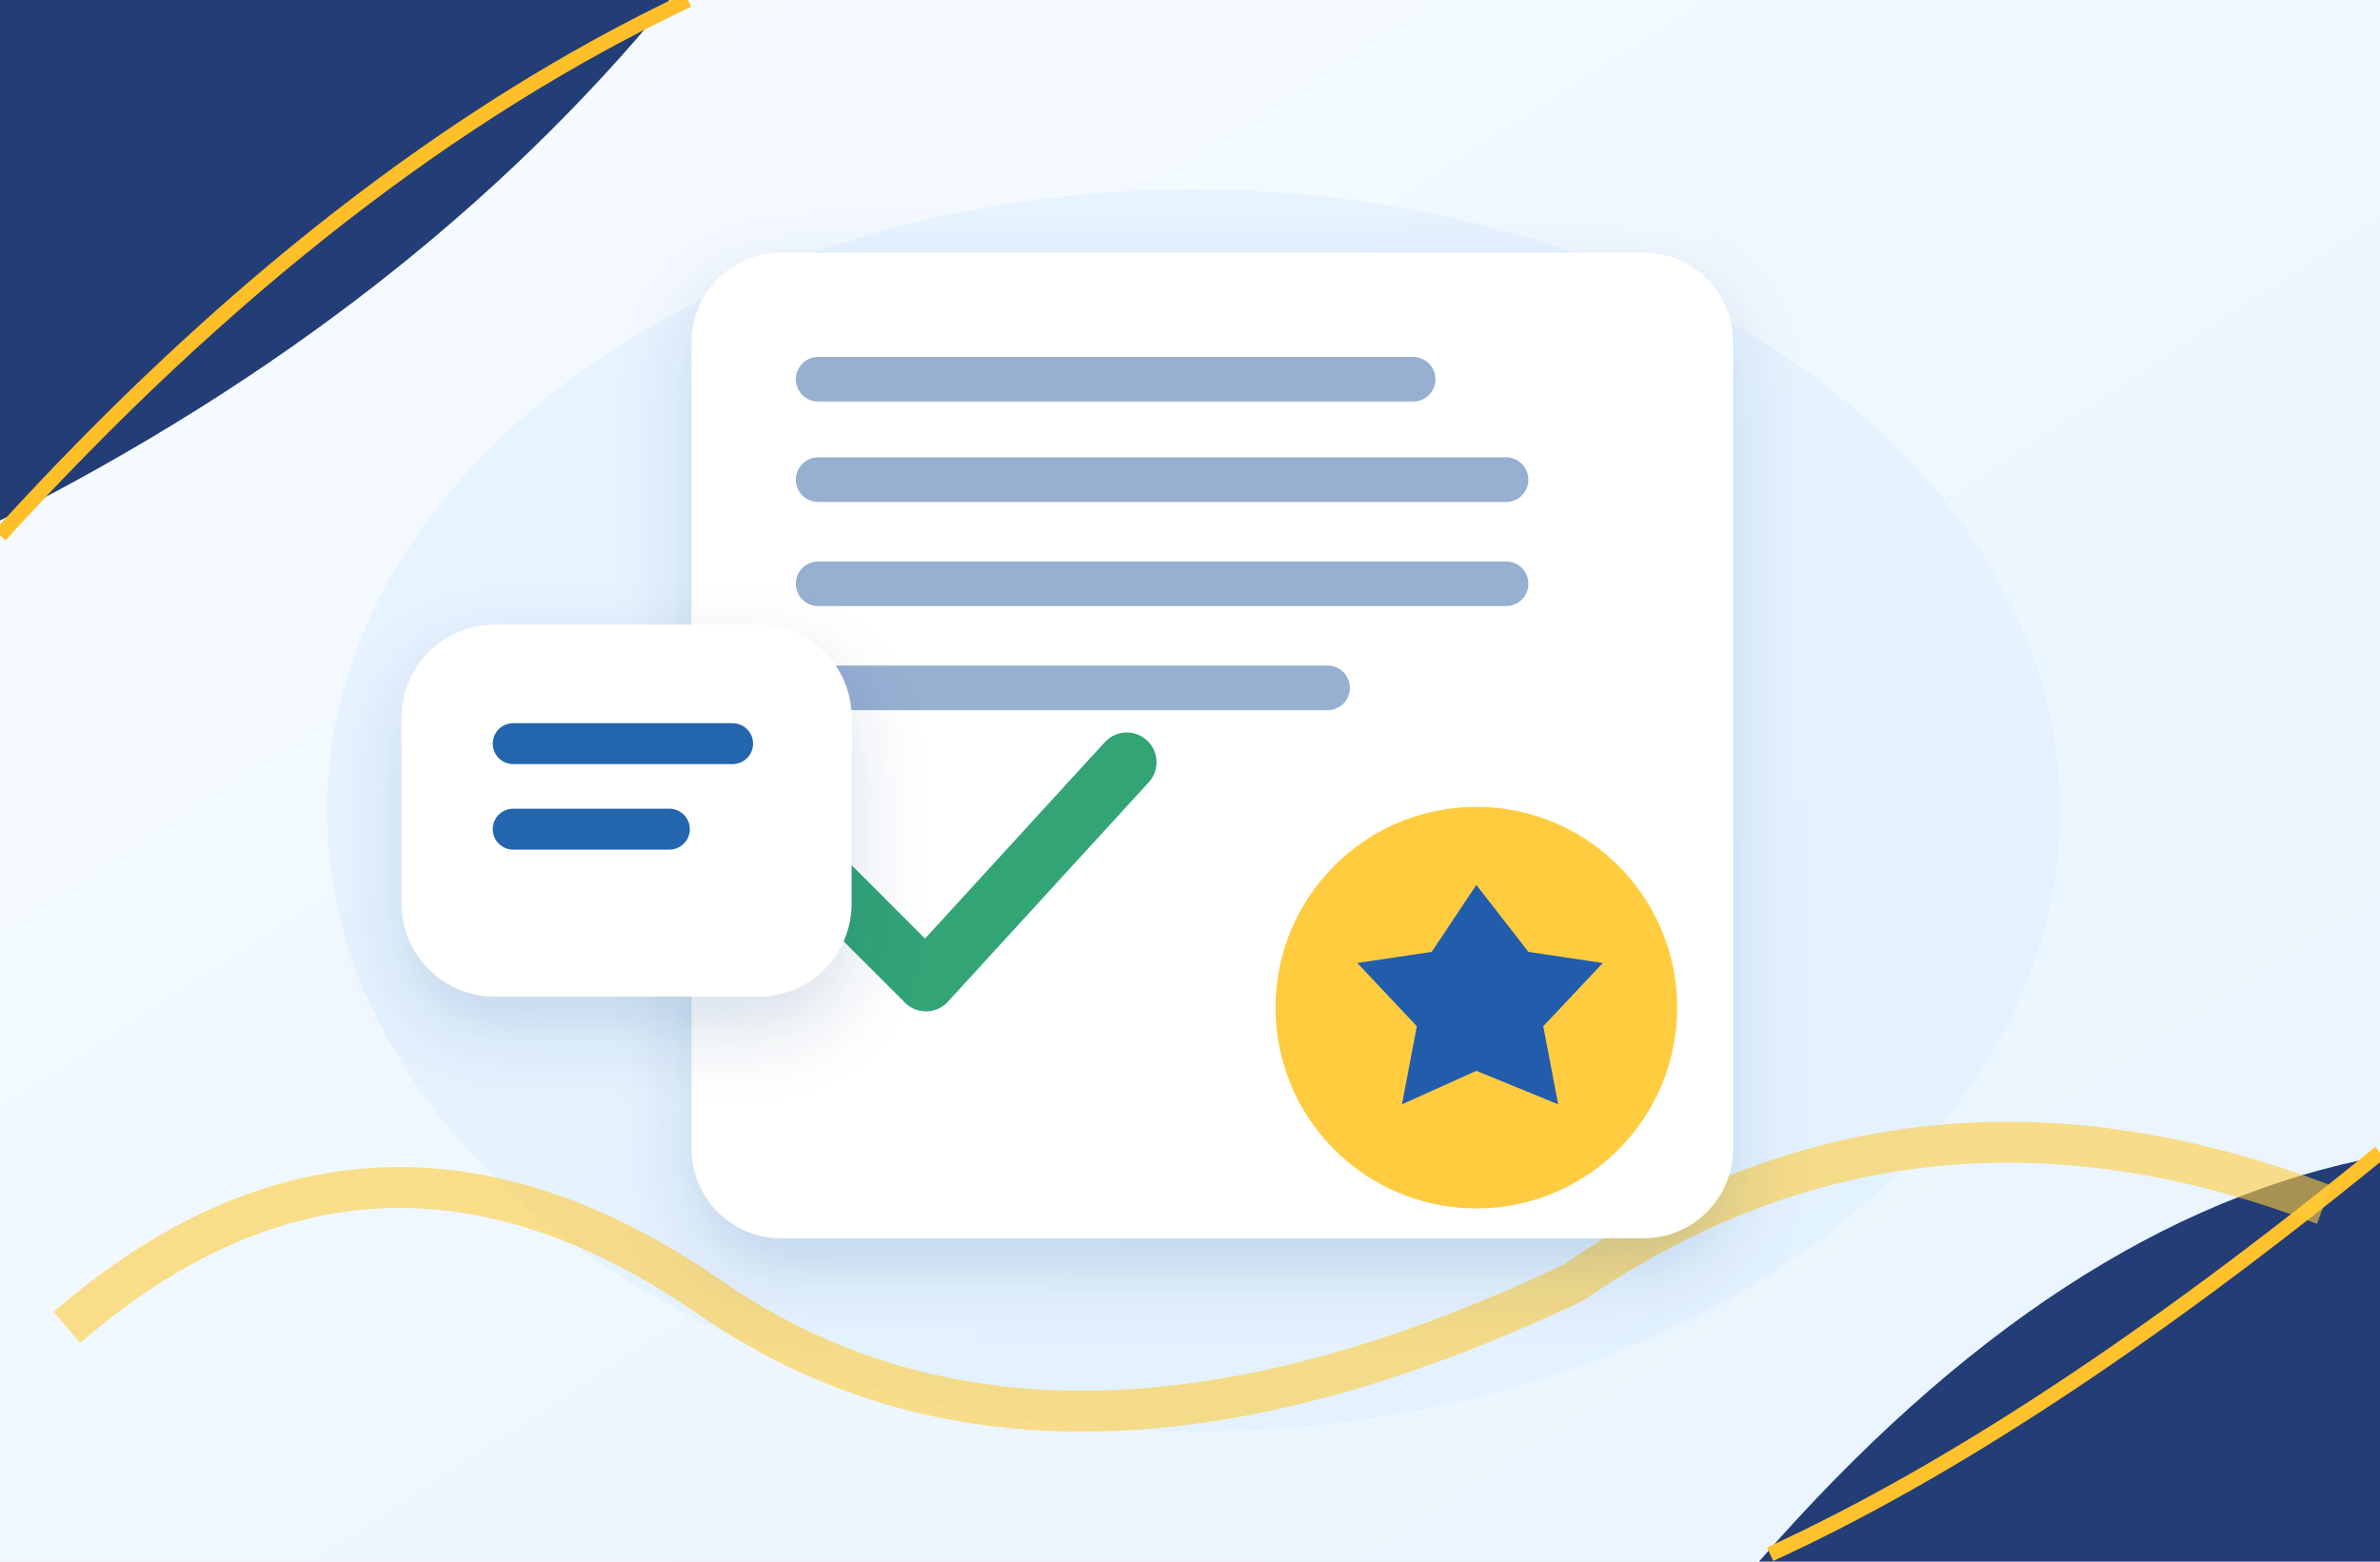
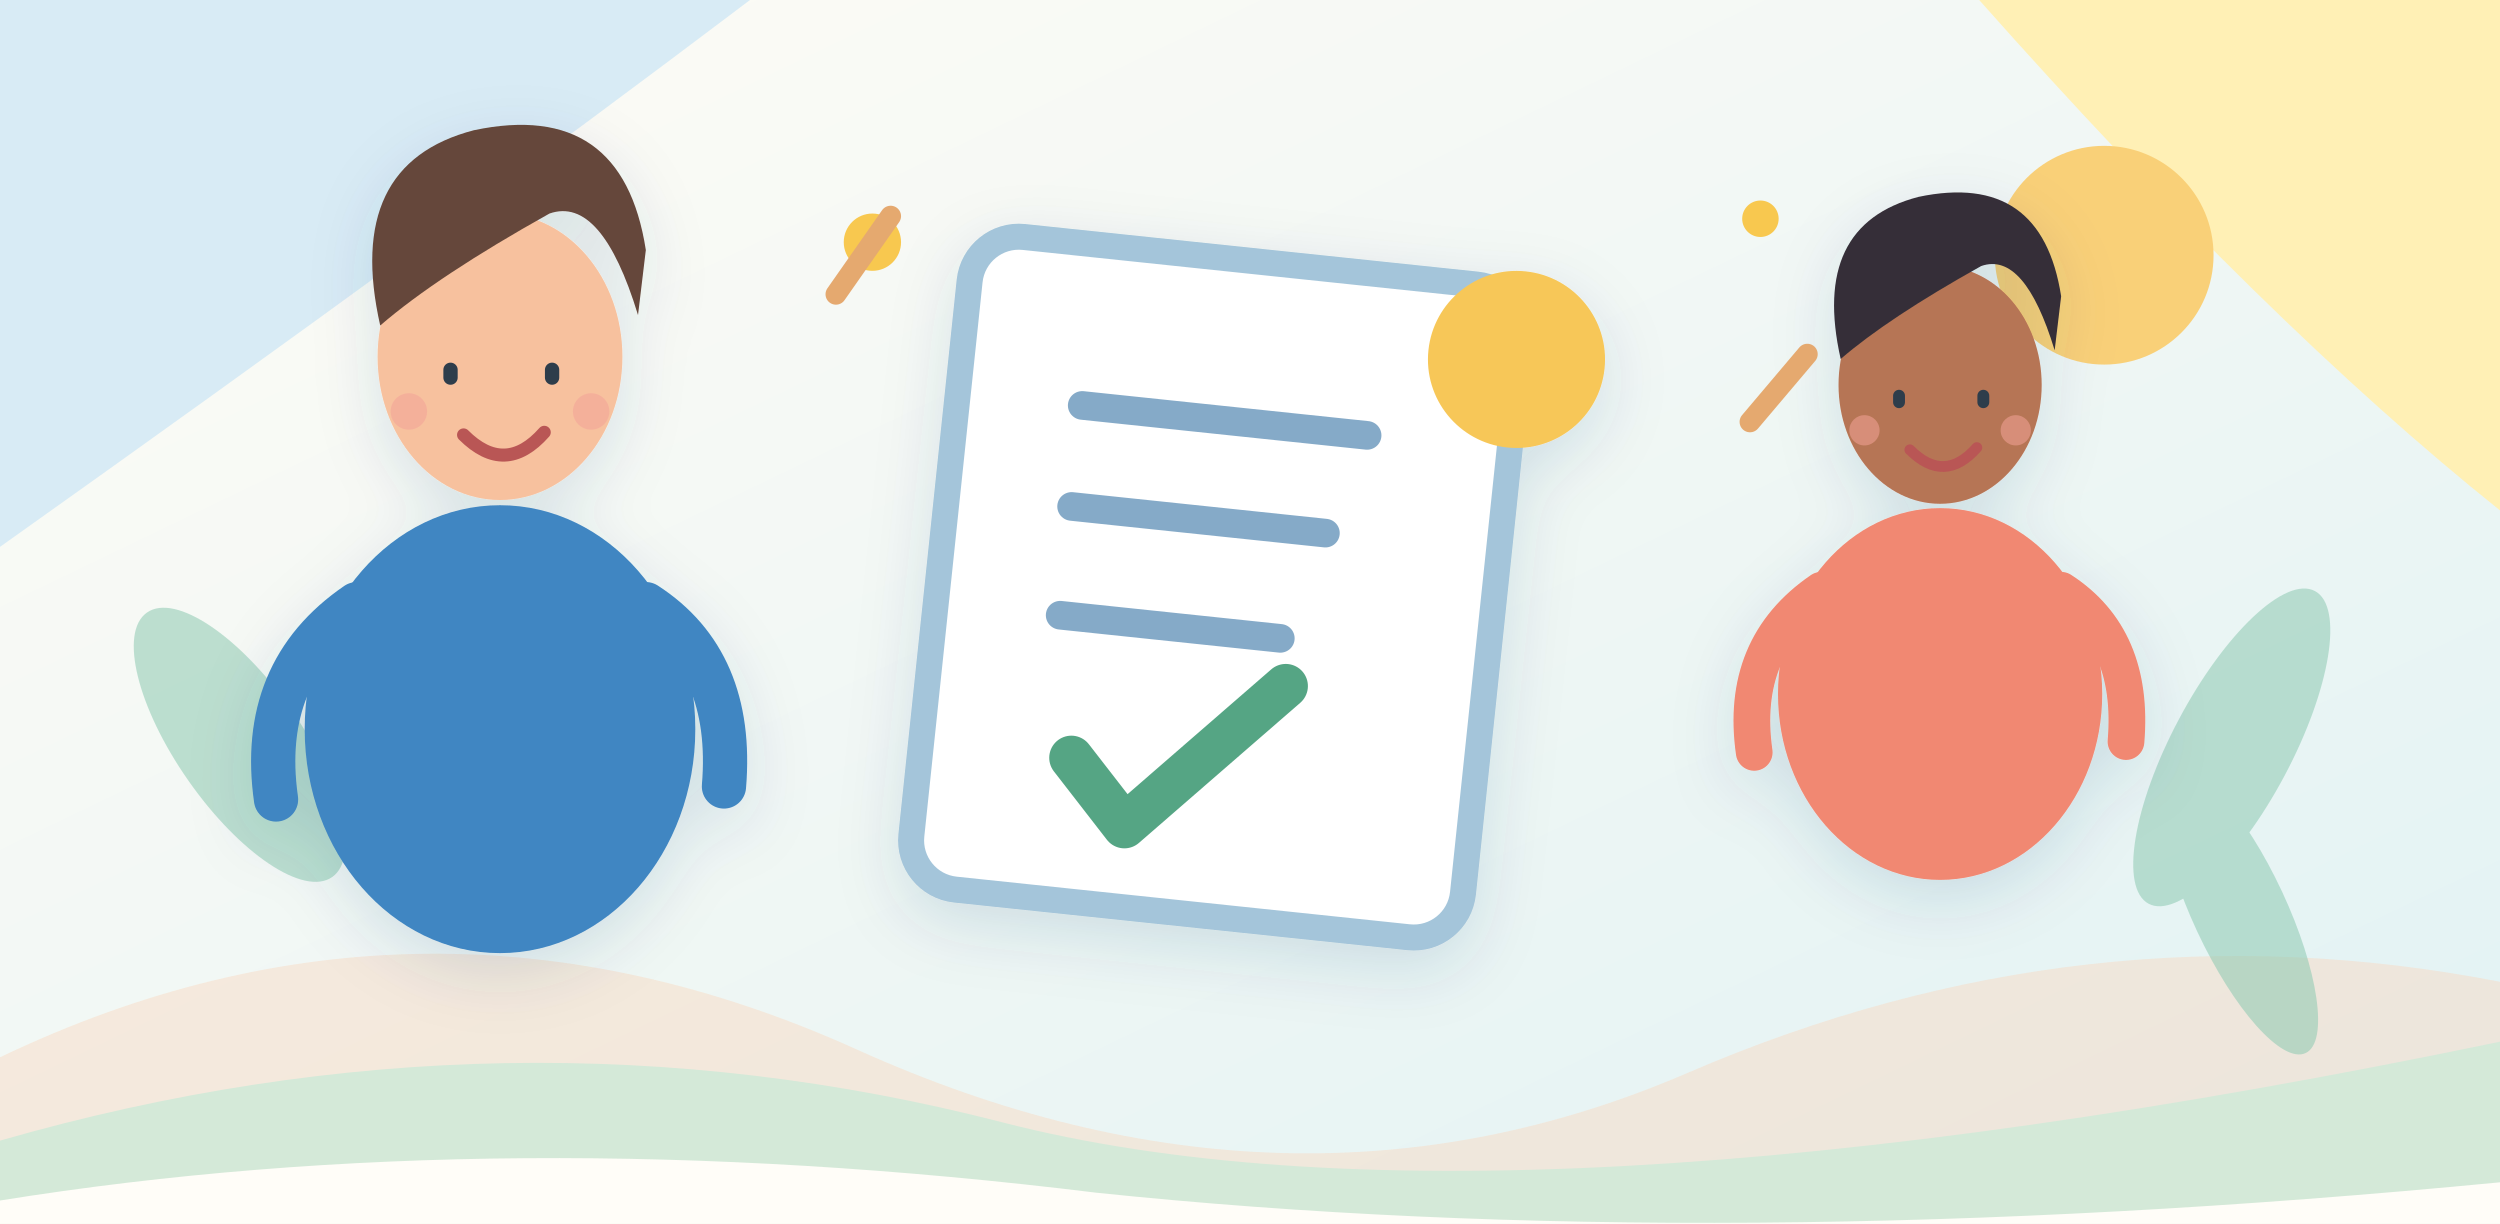
- <svg xmlns="http://www.w3.org/2000/svg" viewBox="0 0 640 420">
+ <svg xmlns="http://www.w3.org/2000/svg" viewBox="0 0 960 470" role="img" aria-label="Ilustração alegre da comunidade escolar">
  <defs>
-     <linearGradient id="bg" x1="0" x2="1" y1="0" y2="1">
-       <stop stop-color="#f7fbff" />
-       <stop offset="1" stop-color="#e8f4ff" />
+     <linearGradient id="bg" x2="1" y2="1">
+       <stop stop-color="#FFFCF5" />
+       <stop offset="1" stop-color="#E1F2F4" />
    </linearGradient>
-     <filter id="s" x="-25%" y="-30%" width="150%" height="160%">
-       <feDropShadow dx="0" dy="9" stdDeviation="10" flood-color="#1b3a79" flood-opacity=".16" />
+     <filter id="sh">
+       <feDropShadow dx="0" dy="8" stdDeviation="12" flood-color="#1D4978" flood-opacity=".13" />
    </filter>
  </defs>
-   <rect width="640" height="420" fill="url(#bg)" />
-   <path d="M0 0h180Q111 84 0 140Z" fill="#233d76" />
-   <path d="M0 144Q90 45 185 0" stroke="#ffbf29" stroke-width="4" fill="none" />
-   <path d="M640 420H473q81-93 167-109Z" fill="#233d76" />
-   <path d="M640 310Q548 385 476 418" stroke="#ffc22c" stroke-width="4" fill="none" />
-   <ellipse cx="321" cy="218" rx="233" ry="167" fill="#dceeff" opacity=".52" />
-   <path d="M18 357Q100 286 191 349T423 345q92-63 202-21" stroke="#ffcb3a" stroke-width="11" fill="none" opacity=".6" />
-   <g filter="url(#s)">
-     <rect x="186" y="68" width="280" height="265" rx="24" fill="#fff" />
-     <path d="M220 102h160m-160 27h185m-185 28h185m-185 28h137" stroke="#97afd1" stroke-width="12" stroke-linecap="round" />
-     <path d="m220 235 29 29 54-59" fill="none" stroke="#30a476" stroke-width="16" stroke-linecap="round" stroke-linejoin="round" />
-     <circle cx="397" cy="271" r="54" fill="#ffcc3f" />
-     <path d="m397 238 14 18 20 3-16 17 4 21-22-9-20 9 4-21-16-17 20-3z" fill="#215cad" />
+   <rect width="960" height="470" fill="url(#bg)" />
+   <path d="M0 0h288Q169 90 0 210Z" fill="#D8EBF5" />
+   <path d="M960 0H760Q870 124 960 196Z" fill="#FFF0B5" />
+   <circle cx="808" cy="98" r="42" fill="#F9D078" />
+   <path d="M0 406Q163 328 329 403T648 412T960 377V470H0Z" fill="#F9D7BE" opacity=".45" />
+   <path d="M0 438Q195 382 385 431T960 400V470H0Z" fill="#D4E9D8" />
+   <g opacity=".55" fill="#8CC9B1">
+     <ellipse cx="92" cy="286" rx="24" ry="62" transform="rotate(-35 92 286)" />
+     <ellipse cx="857" cy="287" rx="23" ry="68" transform="rotate(28 857 287)" />
+     <ellipse cx="860" cy="350" rx="18" ry="60" transform="rotate(-25 860 350)" />
  </g>
-   <rect x="108" y="168" width="121" height="100" rx="25" fill="#fff" filter="url(#s)" />
-   <path d="M138 200h59m-59 23h42" stroke="#2366ae" stroke-width="11" stroke-linecap="round" />
+   <g filter="url(#sh)">
+     <g transform="translate(192 130) scale(1)">
+       <ellipse cx="0" cy="150" rx="75" ry="86" fill="#3F86C2" />
+       <path d="M-55 102q-38 26-31 75M56 102q34 22 30 70" fill="none" stroke="#3F86C2" stroke-width="17" stroke-linecap="round" />
+       <ellipse cy="7" cx="0" rx="47" ry="55" fill="#F7C19E" />
+       <path d="M-46-5q-14-62 36-75 57-12 66 46l-3 25Q39-55 19-48q-43 24-65 43" fill="#65473A" />
+       <path d="M-19 12v3m39-3v3" fill="none" stroke="#2E3D4C" stroke-width="5.5" stroke-linecap="round" />
+       <path d="M-14 37q16 16 31-1" fill="none" stroke="#B95655" stroke-width="5" stroke-linecap="round" />
+       <circle cx="-35" cy="28" r="7" fill="#F3A298" opacity=".55" />
+       <circle cx="35" cy="28" r="7" fill="#F3A298" opacity=".55" />
+     </g>
+     <g transform="translate(745 142) scale(0.83)">
+       <ellipse cx="0" cy="150" rx="75" ry="86" fill="#F18872" />
+       <path d="M-55 102q-38 26-31 75M56 102q34 22 30 70" fill="none" stroke="#F18872" stroke-width="17" stroke-linecap="round" />
+       <ellipse cy="7" cx="0" rx="47" ry="55" fill="#B67554" />
+       <path d="M-46-5q-14-62 36-75 57-12 66 46l-3 25Q39-55 19-48q-43 24-65 43" fill="#342F39" />
+       <path d="M-19 12v3m39-3v3" fill="none" stroke="#2E3D4C" stroke-width="5.5" stroke-linecap="round" />
+       <path d="M-14 37q16 16 31-1" fill="none" stroke="#B95655" stroke-width="5" stroke-linecap="round" />
+       <circle cx="-35" cy="28" r="7" fill="#F3A298" opacity=".55" />
+       <circle cx="35" cy="28" r="7" fill="#F3A298" opacity=".55" />
+     </g>
+     <g transform="translate(473 212) rotate(6)">
+       <rect x="-111" y="-112" width="213" height="252" rx="19" fill="#fff" stroke="#A4C5DA" stroke-width="10" />
+       <path d="M-63-50h110M-63-11h98M-63 31h85" stroke="#85AAC8" stroke-width="11" stroke-linecap="round" />
+       <path d="m-53 85 23 24 56-60" stroke="#55A584" stroke-width="17" fill="none" stroke-linecap="round" stroke-linejoin="round" />
+       <circle cx="101" cy="-85" r="34" fill="#F7C758" />
+     </g>
+   </g>
+   <g fill="#F8C84F">
+     <circle cx="335" cy="93" r="11" />
+     <circle cx="676" cy="84" r="7" />
+   </g>
+   <path d="M321 113l21-30m330 79 22-26" stroke="#E5A96F" stroke-width="8" stroke-linecap="round" />
+   <path d="M0 461q193-31 421-3 239 25 539-4v16H0Z" fill="#FFFDF8" />
</svg>
